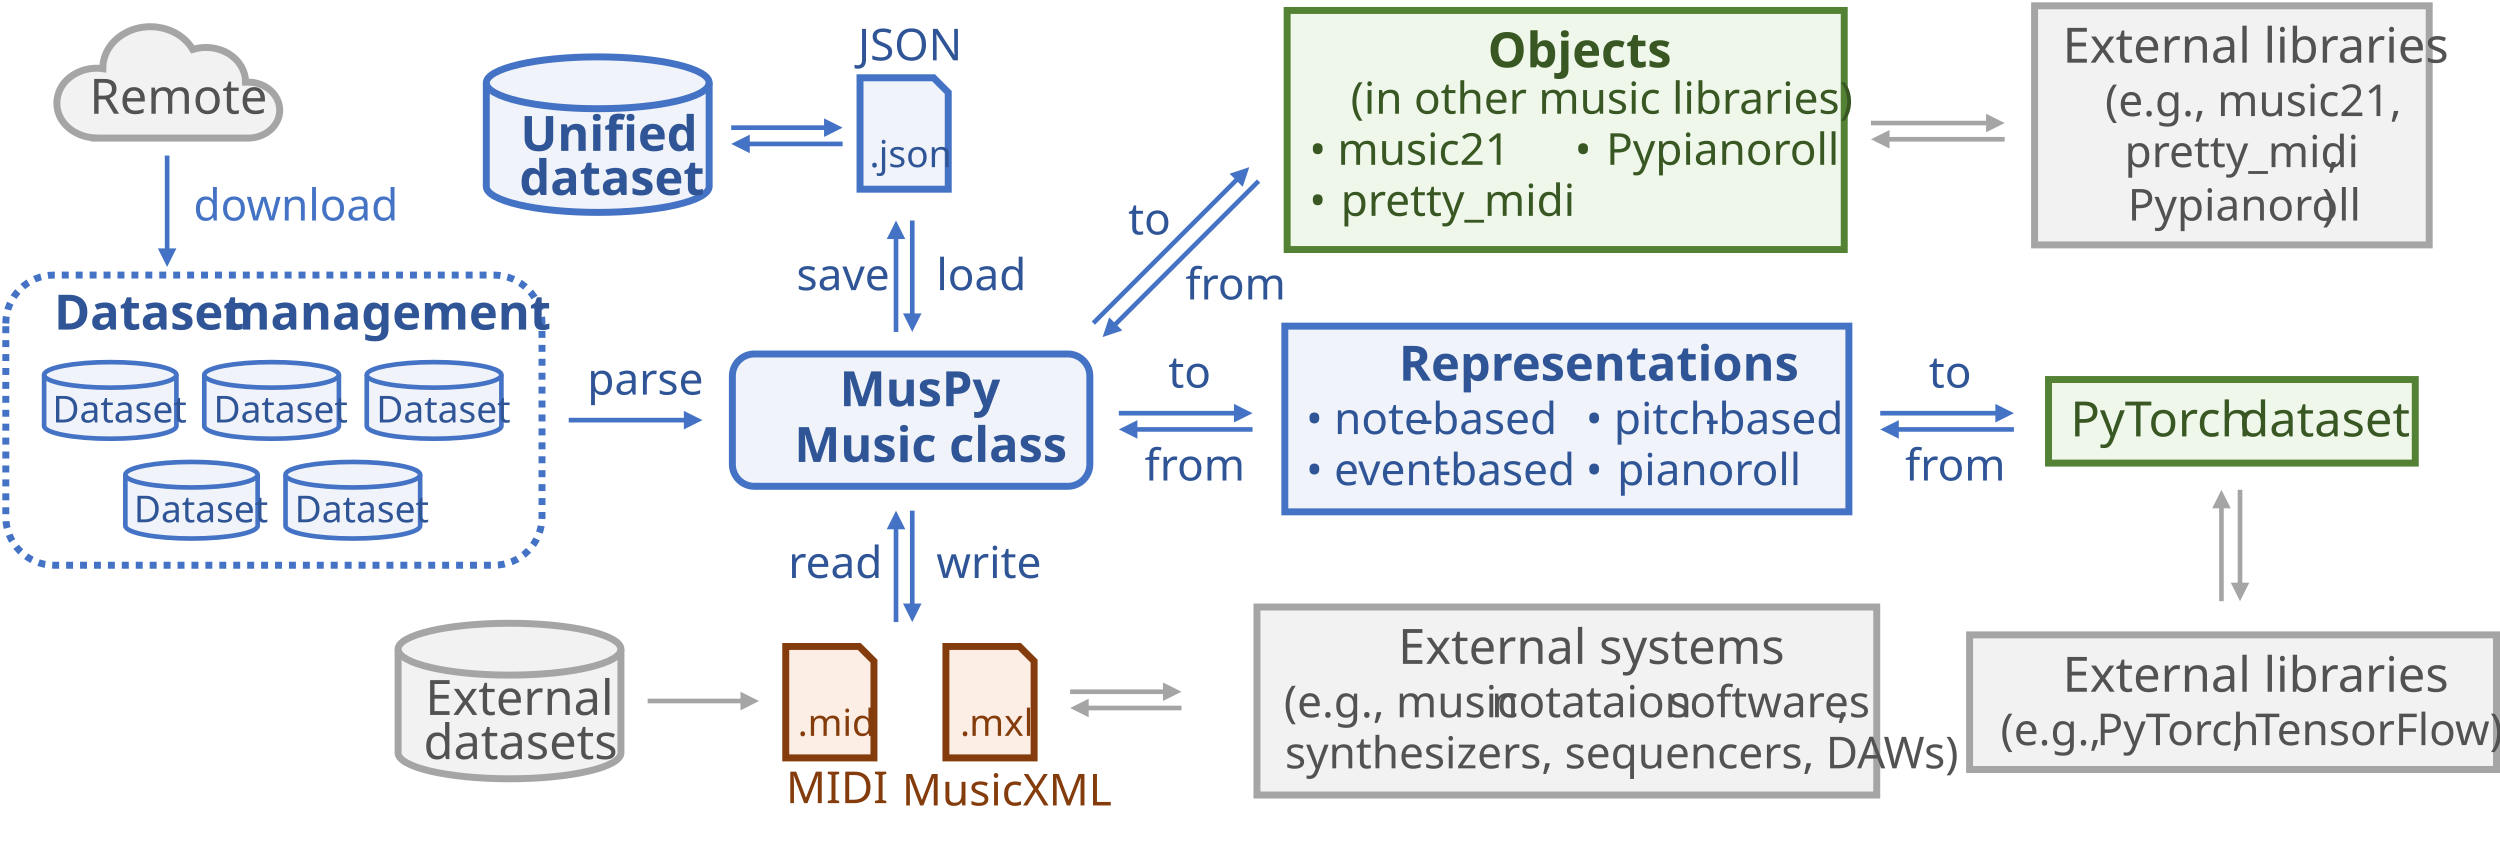
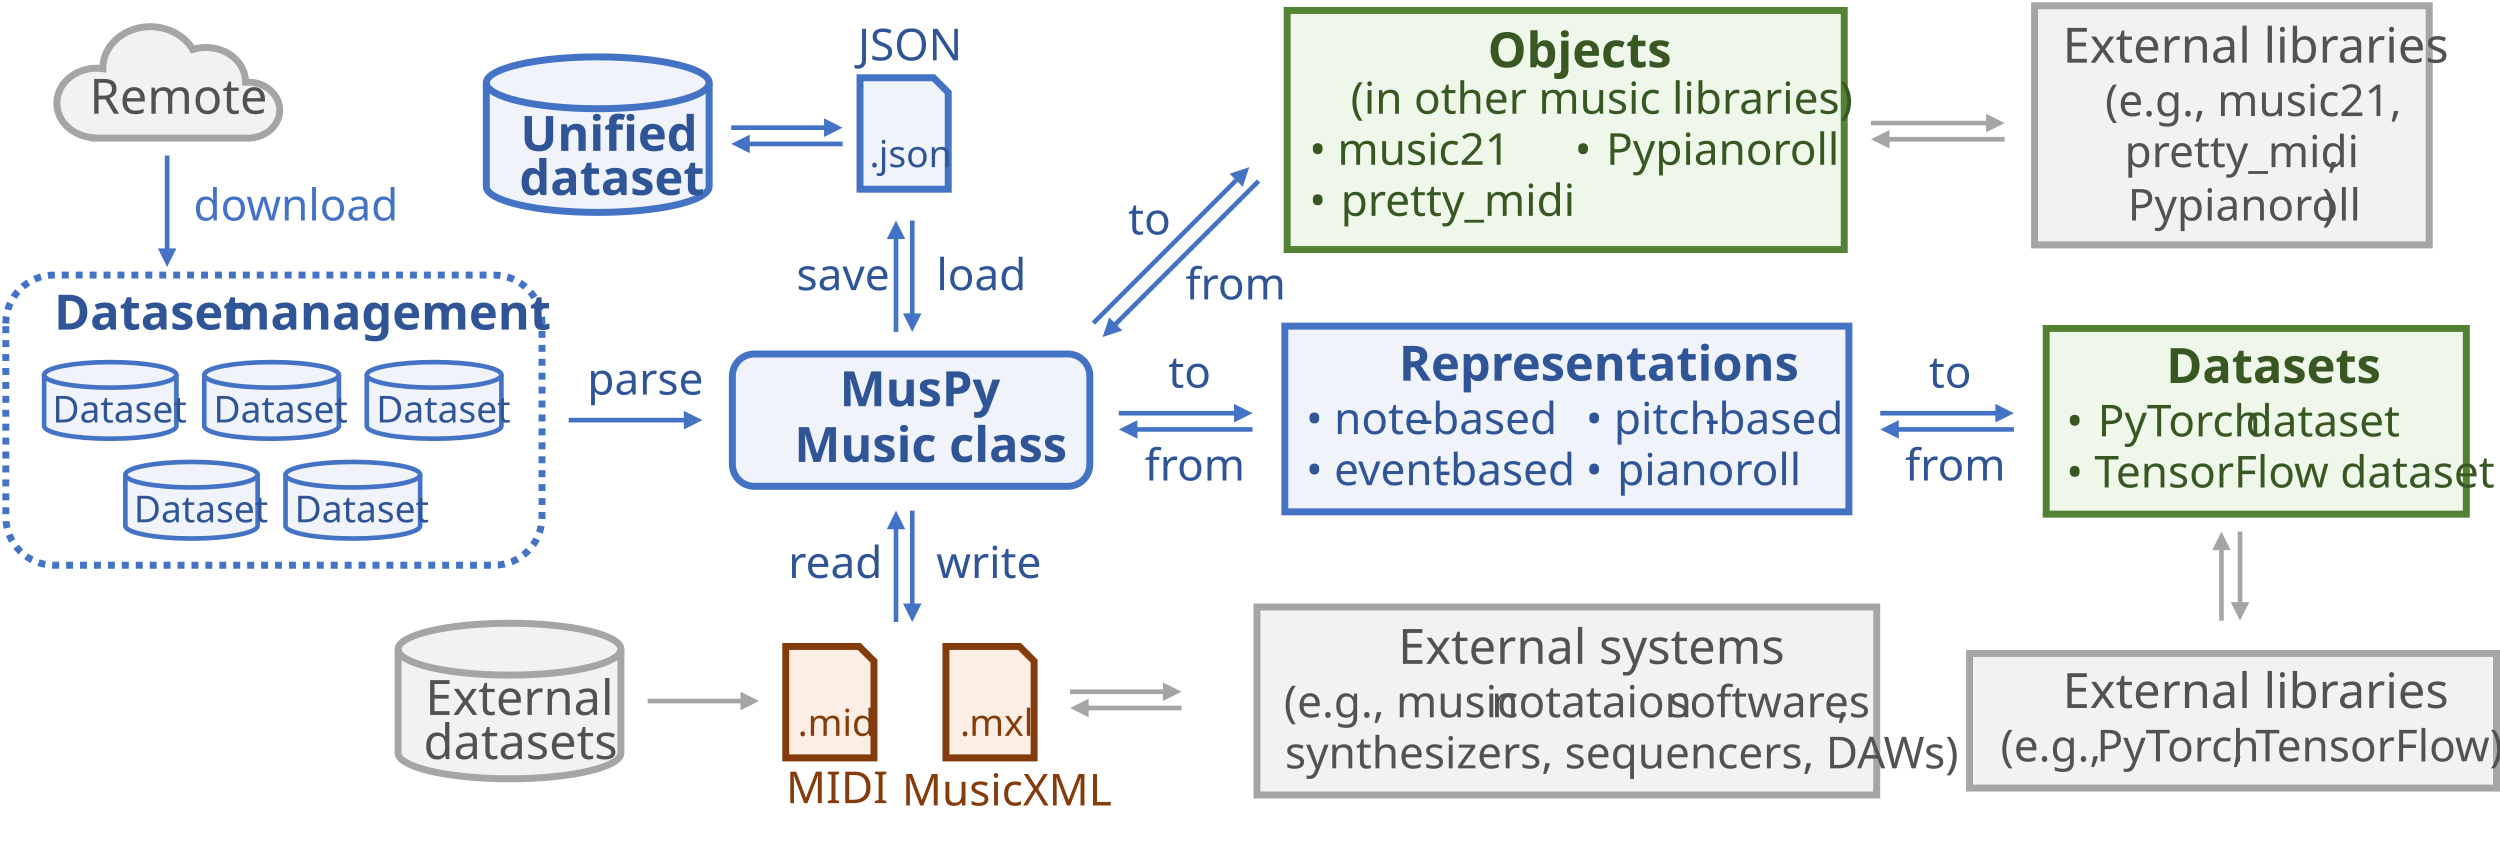
<svg xmlns="http://www.w3.org/2000/svg" width="1077" height="364" overflow="hidden">
  <defs>
    <clipPath id="clip0">
      <path d="M58 177 1135 177 1135 541 58 541Z" fill-rule="evenodd" clip-rule="evenodd" />
    </clipPath>
  </defs>
  <g clip-path="url(#clip0)" transform="translate(-58 -177)">
    <path d="M373.5 339C373.5 333.753 377.753 329.5 383 329.5L518 329.5C523.247 329.5 527.5 333.753 527.5 339L527.5 377C527.5 382.247 523.247 386.5 518 386.5L383 386.5C377.753 386.5 373.5 382.247 373.5 377Z" stroke="#4472C4" stroke-width="3" stroke-miterlimit="8" fill="#F0F4FA" fill-rule="evenodd" />
    <text fill="#2F5597" font-family="Calibri,Calibri_MSFontService,sans-serif" font-weight="700" font-size="21" transform="translate(419.725 352)">MusPy<tspan x="-19.507" y="24">Music class</tspan>
    </text>
    <path d="M396.5 455.5 428.167 455.5 434.5 461.833 434.5 503.5 396.5 503.5Z" stroke="#843C0C" stroke-width="3" stroke-miterlimit="8" fill="#FCEEE4" fill-rule="evenodd" />
    <text fill="#843C0C" font-family="Calibri,Calibri_MSFontService,sans-serif" font-weight="300" font-size="16" transform="translate(401.667 494)">.mid<tspan font-weight="400" font-size="19" x="-5.05" y="29">MIDI</tspan>
    </text>
    <path d="M428.5 210.5 460.167 210.5 466.5 216.833 466.5 258.5 428.5 258.5Z" stroke="#4472C4" stroke-width="3" stroke-miterlimit="8" fill="#F0F4FA" fill-rule="evenodd" />
    <text fill="#2F5597" font-family="Calibri,Calibri_MSFontService,sans-serif" font-weight="400" font-size="16" transform="translate(432.589 249)">.<tspan font-weight="300" x="4" y="0">json</tspan>
      <tspan font-size="19" x="-4.967" y="-46">JSON</tspan>
    </text>
    <path d="M1 6.667 1 48-1 48-1 6.667ZM-4 8 0 0 4 8Z" fill="#4472C4" transform="matrix(1 0 0 -1 451 320)" />
    <path d="M1-2.18723e-06 1 41.333-1 41.333-1 2.18723e-06ZM4 40 0 48-4 40Z" fill="#4472C4" transform="matrix(1 0 0 -1 444 320)" />
    <path d="M353.933 359 303 359 303 357 353.933 357ZM352.6 354 360.6 358 352.6 362Z" fill="#4472C4" />
    <text fill="#2F5597" font-family="Calibri,Calibri_MSFontService,sans-serif" font-weight="300" font-size="19" transform="translate(401.135 302)">save<tspan x="60.256" y="0">load</tspan>
      <tspan x="-90.114" y="45">parse</tspan>
    </text>
    <path d="M229.5 456.667C229.5 450.5 250.99 445.5 277.5 445.5 304.01 445.5 325.5 450.5 325.5 456.667L325.5 501.333C325.5 507.501 304.01 512.5 277.5 512.5 250.99 512.5 229.5 507.501 229.5 501.333Z" fill="#F2F2F2" fill-rule="evenodd" />
    <path d="M325.5 456.667C325.5 462.834 304.01 467.833 277.5 467.833 250.99 467.833 229.5 462.834 229.5 456.667" stroke="#A5A5A5" stroke-width="3" stroke-miterlimit="8" fill="none" fill-rule="evenodd" />
    <path d="M229.5 456.667C229.5 450.5 250.99 445.5 277.5 445.5 304.01 445.5 325.5 450.5 325.5 456.667L325.5 501.333C325.5 507.501 304.01 512.5 277.5 512.5 250.99 512.5 229.5 507.501 229.5 501.333Z" stroke="#A5A5A5" stroke-width="3" stroke-miterlimit="8" fill="none" fill-rule="evenodd" />
    <text fill="#525252" font-family="Calibri,Calibri_MSFontService,sans-serif" font-weight="400" font-size="21" transform="translate(241.265 485)">External<tspan x="-0.8" y="19">datasets</tspan>
    </text>
    <path d="M337 478 378.333 478 378.333 480 337 480ZM377 475 385 479 377 483Z" fill="#A5A5A5" />
    <path d="M373 231 414.333 231 414.333 233 373 233ZM413 228 421 232 413 236Z" fill="#4472C4" />
    <rect x="611.5" y="317.5" width="243" height="80" stroke="#4472C4" stroke-width="3" stroke-miterlimit="8" fill="#F0F4FA" />
    <text fill="#2F5597" font-family="Calibri,Calibri_MSFontService,sans-serif" font-weight="700" font-size="21" transform="translate(660.641 341)">Representations<tspan font-weight="400" font-size="19" x="-39.993" y="23">• note</tspan>
      <tspan font-weight="400" font-size="19" x="8.64" y="23">-</tspan>
      <tspan font-weight="400" font-size="19" x="14.307" y="23">based</tspan>
      <tspan font-weight="400" font-size="19" x="80.54" y="23">• pitch</tspan>
      <tspan font-weight="400" font-size="19" x="131.98" y="23">-</tspan>
      <tspan font-weight="400" font-size="19" x="137.647" y="23">based</tspan>
      <tspan font-weight="400" font-size="19" x="-39.993" y="45">• event</tspan>
      <tspan font-weight="400" font-size="19" x="16.393" y="45">-</tspan>
      <tspan font-weight="400" font-size="19" x="22.06" y="45">based</tspan>
      <tspan font-weight="400" font-size="19" x="80.54" y="45">• </tspan>
      <tspan font-weight="400" font-size="19" x="94.04" y="45">pianoroll</tspan>
    </text>
    <path d="M379.667 238 421 238 421 240 379.667 240ZM381 243 373 239 381 235Z" fill="#4472C4" />
    <path d="M590.933 356 540 356 540 354 590.933 354ZM589.6 351 597.6 355 589.6 359Z" fill="#4472C4" />
    <path d="M597.6 363 546.667 363 546.667 361 597.6 361ZM548 366 540 362 548 358Z" fill="#4472C4" />
    <text fill="#2F5597" font-family="Calibri,Calibri_MSFontService,sans-serif" font-weight="300" font-size="19" transform="translate(551.089 384)">from<tspan x="10.24" y="-40">to</tspan>
    </text>
    <path d="M465.5 455.5 497.167 455.5 503.5 461.833 503.5 503.5 465.5 503.5Z" stroke="#843C0C" stroke-width="3" stroke-miterlimit="8" fill="#FCEEE4" fill-rule="evenodd" />
    <text fill="#843C0C" font-family="Calibri,Calibri_MSFontService,sans-serif" font-weight="400" font-size="16" transform="translate(471.597 494)">.<tspan font-weight="300" x="4" y="0">mxl</tspan>
      <tspan font-size="19" x="-25.038" y="30">MusicXML</tspan>
    </text>
    <path d="M519 474 560.333 474 560.333 476 519 476ZM559 471 567 475 559 479Z" fill="#A5A5A5" />
    <rect x="599.5" y="438.5" width="267" height="81" stroke="#A5A5A5" stroke-width="3" stroke-miterlimit="8" fill="#F2F2F2" />
    <text fill="#525252" font-family="Calibri,Calibri_MSFontService,sans-serif" font-weight="400" font-size="21" transform="translate(660.348 463)">External systems<tspan font-weight="300" font-size="19" x="-49.253" y="23">(e.g., music </tspan>
      <tspan font-weight="300" font-size="19" x="40.093" y="23">notataion</tspan>
      <tspan font-weight="300" font-size="19" x="116.367" y="23">softwares</tspan>
      <tspan font-weight="300" font-size="19" x="189.033" y="23">, </tspan>
      <tspan font-weight="300" font-size="19" x="-48.78" y="45">synthesizers, sequencers, DAWs)</tspan>
    </text>
-     <rect x="906.5" y="450.5" width="227" height="58" stroke="#A5A5A5" stroke-width="3" stroke-miterlimit="8" fill="#F2F2F2" />
-     <text fill="#525252" font-family="Calibri,Calibri_MSFontService,sans-serif" font-weight="400" font-size="21" transform="translate(946.597 475)">External libraries<tspan font-weight="300" font-size="19" x="-26.767" y="23">(e.g., </tspan>
+     <rect x="906.5" y="458.5" width="227" height="58" stroke="#A5A5A5" stroke-width="3" stroke-miterlimit="8" fill="#F2F2F2" />
+     <text fill="#525252" font-family="Calibri,Calibri_MSFontService,sans-serif" font-weight="400" font-size="21" transform="translate(946.597 482)">External libraries<tspan font-weight="300" font-size="19" x="-26.767" y="23">(e.g., </tspan>
      <tspan font-weight="300" font-size="19" x="14.58" y="23">PyTorch</tspan>
      <tspan font-weight="300" font-size="19" x="72.94" y="23">, TensorFlow)</tspan>
    </text>
    <path d="M267.5 212.667C267.5 206.5 288.99 201.5 315.5 201.5 342.01 201.5 363.5 206.5 363.5 212.667L363.5 257.333C363.5 263.501 342.01 268.5 315.5 268.5 288.99 268.5 267.5 263.501 267.5 257.333Z" fill="#F0F4FA" fill-rule="evenodd" />
    <path d="M363.5 212.667C363.5 218.834 342.01 223.833 315.5 223.833 288.99 223.833 267.5 218.834 267.5 212.667" stroke="#4472C4" stroke-width="3" stroke-miterlimit="8" fill="none" fill-rule="evenodd" />
    <path d="M267.5 212.667C267.5 206.5 288.99 201.5 315.5 201.5 342.01 201.5 363.5 206.5 363.5 212.667L363.5 257.333C363.5 263.501 342.01 268.5 315.5 268.5 288.99 268.5 267.5 263.501 267.5 257.333Z" stroke="#4472C4" stroke-width="3" stroke-miterlimit="8" fill="none" fill-rule="evenodd" />
    <text fill="#2F5597" font-family="Calibri,Calibri_MSFontService,sans-serif" font-weight="700" font-size="21" transform="translate(282.222 242)">Unified<tspan x="-0.473" y="19">dataset</tspan>
    </text>
    <path d="M918.933 356 868 356 868 354 918.933 354ZM917.6 351 925.6 355 917.6 359Z" fill="#4472C4" />
    <path d="M925.6 363 874.667 363 874.667 361 925.6 361ZM876 366 868 362 876 358Z" fill="#4472C4" />
    <text fill="#2F5597" font-family="Calibri,Calibri_MSFontService,sans-serif" font-weight="300" font-size="19" transform="translate(878.711 384)">from<tspan x="10.24" y="-40">to</tspan>
    </text>
    <path d="M164.945 212.393C164.604 212.393 164.148 212.393 163.806 212.393 163.806 212.393 163.806 212.393 163.806 212.393 163.806 207.491 161.073 202.99 156.63 200.189 152.074 197.388 146.265 196.688 141.025 198.288 136.697 190.886 127.129 187.085 118.017 188.985 108.904 190.886 102.298 198.088 102.298 206.391 102.298 206.391 102.298 206.491 102.298 206.591 96.033 205.691 89.768 207.991 85.895 212.393 82.136 216.894 81.453 222.796 84.073 227.797 86.807 232.799 92.502 236.1 98.767 236.4L98.767 236.5 164.832 236.5C172.349 236.5 178.5 231.098 178.5 224.496 178.5 217.894 172.463 212.393 164.945 212.393Z" stroke="#A5A5A5" stroke-width="3" stroke-miterlimit="8" fill="#F2F2F2" fill-rule="evenodd" />
    <text fill="#525252" font-family="Calibri,Calibri_MSFontService,sans-serif" font-weight="400" font-size="21" transform="translate(96.5398 226)">Remote</text>
    <path d="M131 244 131 285.333 129 285.333 129 244ZM134 284 130 292 126 284Z" fill="#4472C4" />
    <path d="M77 338.5C77 335.462 89.76 333 105.5 333 121.24 333 134 335.462 134 338.5L134 360.5C134 363.538 121.24 366 105.5 366 89.76 366 77 363.538 77 360.5Z" fill="#F0F4FA" fill-rule="evenodd" />
    <path d="M134 338.5C134 341.538 121.24 344 105.5 344 89.76 344 77 341.538 77 338.5" stroke="#4472C4" stroke-width="2" stroke-miterlimit="8" fill="none" fill-rule="evenodd" />
    <path d="M77 338.5C77 335.462 89.76 333 105.5 333 121.24 333 134 335.462 134 338.5L134 360.5C134 363.538 121.24 366 105.5 366 89.76 366 77 363.538 77 360.5Z" stroke="#4472C4" stroke-width="2" stroke-miterlimit="8" fill="none" fill-rule="evenodd" />
    <text fill="#2F5597" font-family="Calibri,Calibri_MSFontService,sans-serif" font-weight="400" font-size="16" transform="translate(80.5807 359)">Dataset</text>
    <path d="M146 338.5C146 335.462 158.984 333 175 333 191.016 333 204 335.462 204 338.5L204 360.5C204 363.538 191.016 366 175 366 158.984 366 146 363.538 146 360.5Z" fill="#F0F4FA" fill-rule="evenodd" />
    <path d="M204 338.5C204 341.538 191.016 344 175 344 158.984 344 146 341.538 146 338.5" stroke="#4472C4" stroke-width="2" stroke-miterlimit="8" fill="none" fill-rule="evenodd" />
    <path d="M146 338.5C146 335.462 158.984 333 175 333 191.016 333 204 335.462 204 338.5L204 360.5C204 363.538 191.016 366 175 366 158.984 366 146 363.538 146 360.5Z" stroke="#4472C4" stroke-width="2" stroke-miterlimit="8" fill="none" fill-rule="evenodd" />
    <text fill="#2F5597" font-family="Calibri,Calibri_MSFontService,sans-serif" font-weight="400" font-size="16" transform="translate(149.975 359)">Dataset</text>
    <path d="M216 338.5C216 335.462 228.984 333 245 333 261.016 333 274 335.462 274 338.5L274 360.5C274 363.538 261.016 366 245 366 228.984 366 216 363.538 216 360.5Z" fill="#F0F4FA" fill-rule="evenodd" />
    <path d="M274 338.5C274 341.538 261.016 344 245 344 228.984 344 216 341.538 216 338.5" stroke="#4472C4" stroke-width="2" stroke-miterlimit="8" fill="none" fill-rule="evenodd" />
    <path d="M216 338.5C216 335.462 228.984 333 245 333 261.016 333 274 335.462 274 338.5L274 360.5C274 363.538 261.016 366 245 366 228.984 366 216 363.538 216 360.5Z" stroke="#4472C4" stroke-width="2" stroke-miterlimit="8" fill="none" fill-rule="evenodd" />
    <text fill="#2F5597" font-family="Calibri,Calibri_MSFontService,sans-serif" font-weight="400" font-size="16" transform="translate(220.094 359)">Dataset</text>
    <path d="M112 381.5C112 378.462 124.76 376 140.5 376 156.24 376 169 378.462 169 381.5L169 403.5C169 406.538 156.24 409 140.5 409 124.76 409 112 406.538 112 403.5Z" fill="#F0F4FA" fill-rule="evenodd" />
    <path d="M169 381.5C169 384.538 156.24 387 140.5 387 124.76 387 112 384.538 112 381.5" stroke="#4472C4" stroke-width="2" stroke-miterlimit="8" fill="none" fill-rule="evenodd" />
    <path d="M112 381.5C112 378.462 124.76 376 140.5 376 156.24 376 169 378.462 169 381.5L169 403.5C169 406.538 156.24 409 140.5 409 124.76 409 112 406.538 112 403.5Z" stroke="#4472C4" stroke-width="2" stroke-miterlimit="8" fill="none" fill-rule="evenodd" />
    <text fill="#2F5597" font-family="Calibri,Calibri_MSFontService,sans-serif" font-weight="400" font-size="16" transform="translate(115.669 402)">Dataset</text>
    <path d="M181 381.5C181 378.462 193.984 376 210 376 226.016 376 239 378.462 239 381.5L239 403.5C239 406.538 226.016 409 210 409 193.984 409 181 406.538 181 403.5Z" fill="#F0F4FA" fill-rule="evenodd" />
    <path d="M239 381.5C239 384.538 226.016 387 210 387 193.984 387 181 384.538 181 381.5" stroke="#4472C4" stroke-width="2" stroke-miterlimit="8" fill="none" fill-rule="evenodd" />
    <path d="M181 381.5C181 378.462 193.984 376 210 376 226.016 376 239 378.462 239 381.5L239 403.5C239 406.538 226.016 409 210 409 193.984 409 181 406.538 181 403.5Z" stroke="#4472C4" stroke-width="2" stroke-miterlimit="8" fill="none" fill-rule="evenodd" />
    <text fill="#2F5597" font-family="Calibri,Calibri_MSFontService,sans-serif" font-weight="400" font-size="16" transform="translate(184.932 402)">Dataset</text>
    <path d="M60.5 316.334C60.5 304.828 69.828 295.5 81.334 295.5L270.666 295.5C282.172 295.5 291.5 304.828 291.5 316.334L291.5 399.666C291.5 411.172 282.172 420.5 270.666 420.5L81.334 420.5C69.828 420.5 60.5 411.172 60.5 399.666Z" stroke="#4472C4" stroke-width="3" stroke-miterlimit="8" stroke-dasharray="3 3" fill="none" fill-rule="evenodd" />
-     <rect x="940.5" y="340.5" width="158" height="36" stroke="#548235" stroke-width="3" stroke-miterlimit="8" fill="#EEF7E9" />
-     <text fill="#385723" font-family="Calibri,Calibri_MSFontService,sans-serif" font-weight="400" font-size="21" transform="translate(949.941 365)">PyTorch<tspan x="72.753" y="0">dataset</tspan>
-       <tspan fill="#4472C4" font-weight="300" font-size="19" x="-808.584" y="-93">download</tspan>
+     <rect x="939.5" y="318.5" width="181" height="80" stroke="#548235" stroke-width="3" stroke-miterlimit="8" fill="#EEF7E9" />
+     <text fill="#385723" font-family="Calibri,Calibri_MSFontService,sans-serif" font-weight="700" font-size="21" transform="translate(991.229 342)">Datasets<tspan font-weight="400" font-size="19" x="-43.027" y="23">• </tspan>
+       <tspan font-weight="400" font-size="19" x="-29.527" y="23">PyTorch</tspan>
+       <tspan font-weight="400" font-size="19" x="34.147" y="23">dataset</tspan>
+       <tspan font-weight="400" font-size="19" x="-43.027" y="45">• TensorFlow dataset</tspan>
+       <tspan fill="#4472C4" font-weight="300" font-size="19" x="-849.872" y="-70">download</tspan>
    </text>
    <rect x="612.5" y="181.5" width="240" height="103" stroke="#548235" stroke-width="3" stroke-miterlimit="8" fill="#EEF7E9" />
    <text fill="#385723" font-family="Calibri,Calibri_MSFontService,sans-serif" font-weight="700" font-size="21" transform="translate(698.922 206)">Objects<tspan font-weight="400" font-size="19" x="-59.06" y="20">(in other music libraries)</tspan>
      <tspan font-weight="400" font-size="19" x="-76.833" y="42">• music21 </tspan>
      <tspan font-weight="400" font-size="19" x="37.5" y="42">• </tspan>
      <tspan font-weight="400" font-size="19" x="51" y="42">Pypianoroll</tspan>
      <tspan font-weight="400" font-size="19" x="-76.833" y="64">• </tspan>
      <tspan font-weight="400" font-size="19" x="-63.333" y="64">pretty_midi</tspan>
    </text>
    <rect x="934.5" y="179.5" width="170" height="103" stroke="#A5A5A5" stroke-width="3" stroke-miterlimit="8" fill="#F2F2F2" />
    <text fill="#525252" font-family="Calibri,Calibri_MSFontService,sans-serif" font-weight="400" font-size="21" transform="translate(946.597 204)">External libraries<tspan font-weight="300" font-size="19" x="18.273" y="23">(e.g., music21,</tspan>
      <tspan font-weight="300" font-size="19" x="26.68" y="45">pretty_midi</tspan>
      <tspan font-weight="300" font-size="19" x="114.04" y="45">,</tspan>
      <tspan font-weight="300" font-size="19" x="28.053" y="68">Pypianoroll</tspan>
      <tspan font-weight="300" font-size="19" x="111.673" y="68">)</tspan>
    </text>
    <path d="M864 229 914.933 229 914.933 231 864 231ZM913.6 226 921.6 230 913.6 234Z" fill="#A5A5A5" />
    <path d="M5.421 4.007 67.907 66.493 66.493 67.907 4.007 5.421ZM2.828 8.485 0 0 8.485 2.828Z" fill="#4472C4" transform="matrix(-1 -8.74228e-08 -8.74228e-08 1 596.2 249)" />
    <path d="M0.707-0.707 63.193 61.779 61.779 63.193-0.707 0.707ZM64.372 58.715 67.2 67.2 58.715 64.372Z" fill="#4472C4" transform="matrix(-1 -8.74228e-08 -8.74228e-08 1 600.2 255)" />
    <text fill="#2F5597" font-family="Calibri,Calibri_MSFontService,sans-serif" font-weight="300" font-size="19" transform="translate(544.019 278)">to<tspan x="24.65" y="28">from</tspan>
    </text>
    <path d="M1 6.667 1 48-1 48-1 6.667ZM-4 8 0 0 4 8Z" fill="#4472C4" transform="matrix(1 0 0 -1 451 445)" />
    <path d="M1-2.18723e-06 1 41.333-1 41.333-1 2.18723e-06ZM4 40 0 48-4 40Z" fill="#4472C4" transform="matrix(1 0 0 -1 444 445)" />
    <text fill="#2F5597" font-family="Calibri,Calibri_MSFontService,sans-serif" font-weight="300" font-size="19" transform="translate(397.595 426)">read<tspan x="63.783" y="0">write</tspan>
    </text>
    <path d="M921.6 238 870.667 238 870.667 236 921.6 236ZM872 241 864 237 872 233Z" fill="#A5A5A5" />
    <path d="M525.667 481 567 481 567 483 525.667 483ZM527 486 519 482 527 478Z" fill="#A5A5A5" />
-     <path d="M1 6.667 1 48-1 48-1 6.667ZM-4 8 0 0 4 8Z" fill="#A5A5A5" transform="matrix(1 0 0 -1 1023 436)" />
-     <path d="M1-2.18723e-06 1 41.333-1 41.333-1 2.18723e-06ZM4 40 0 48-4 40Z" fill="#A5A5A5" transform="matrix(1 0 0 -1 1015 436)" />
+     <path d="M1 6.667 1 38.4-1 38.4-1 6.667ZM-4 8 0 0 4 8Z" fill="#A5A5A5" transform="matrix(1 0 0 -1 1023 444.4)" />
+     <path d="M1-2.73403e-06 1 31.733-1 31.733-1 2.73403e-06ZM4 30.4 0 38.4-4 30.4Z" fill="#A5A5A5" transform="matrix(1 0 0 -1 1015 444.4)" />
    <text fill="#2F5597" font-family="Calibri,Calibri_MSFontService,sans-serif" font-weight="700" font-size="21" transform="translate(81.3005 319)">Dataset<tspan x="72.613" y="0">management</tspan>
    </text>
  </g>
</svg>
